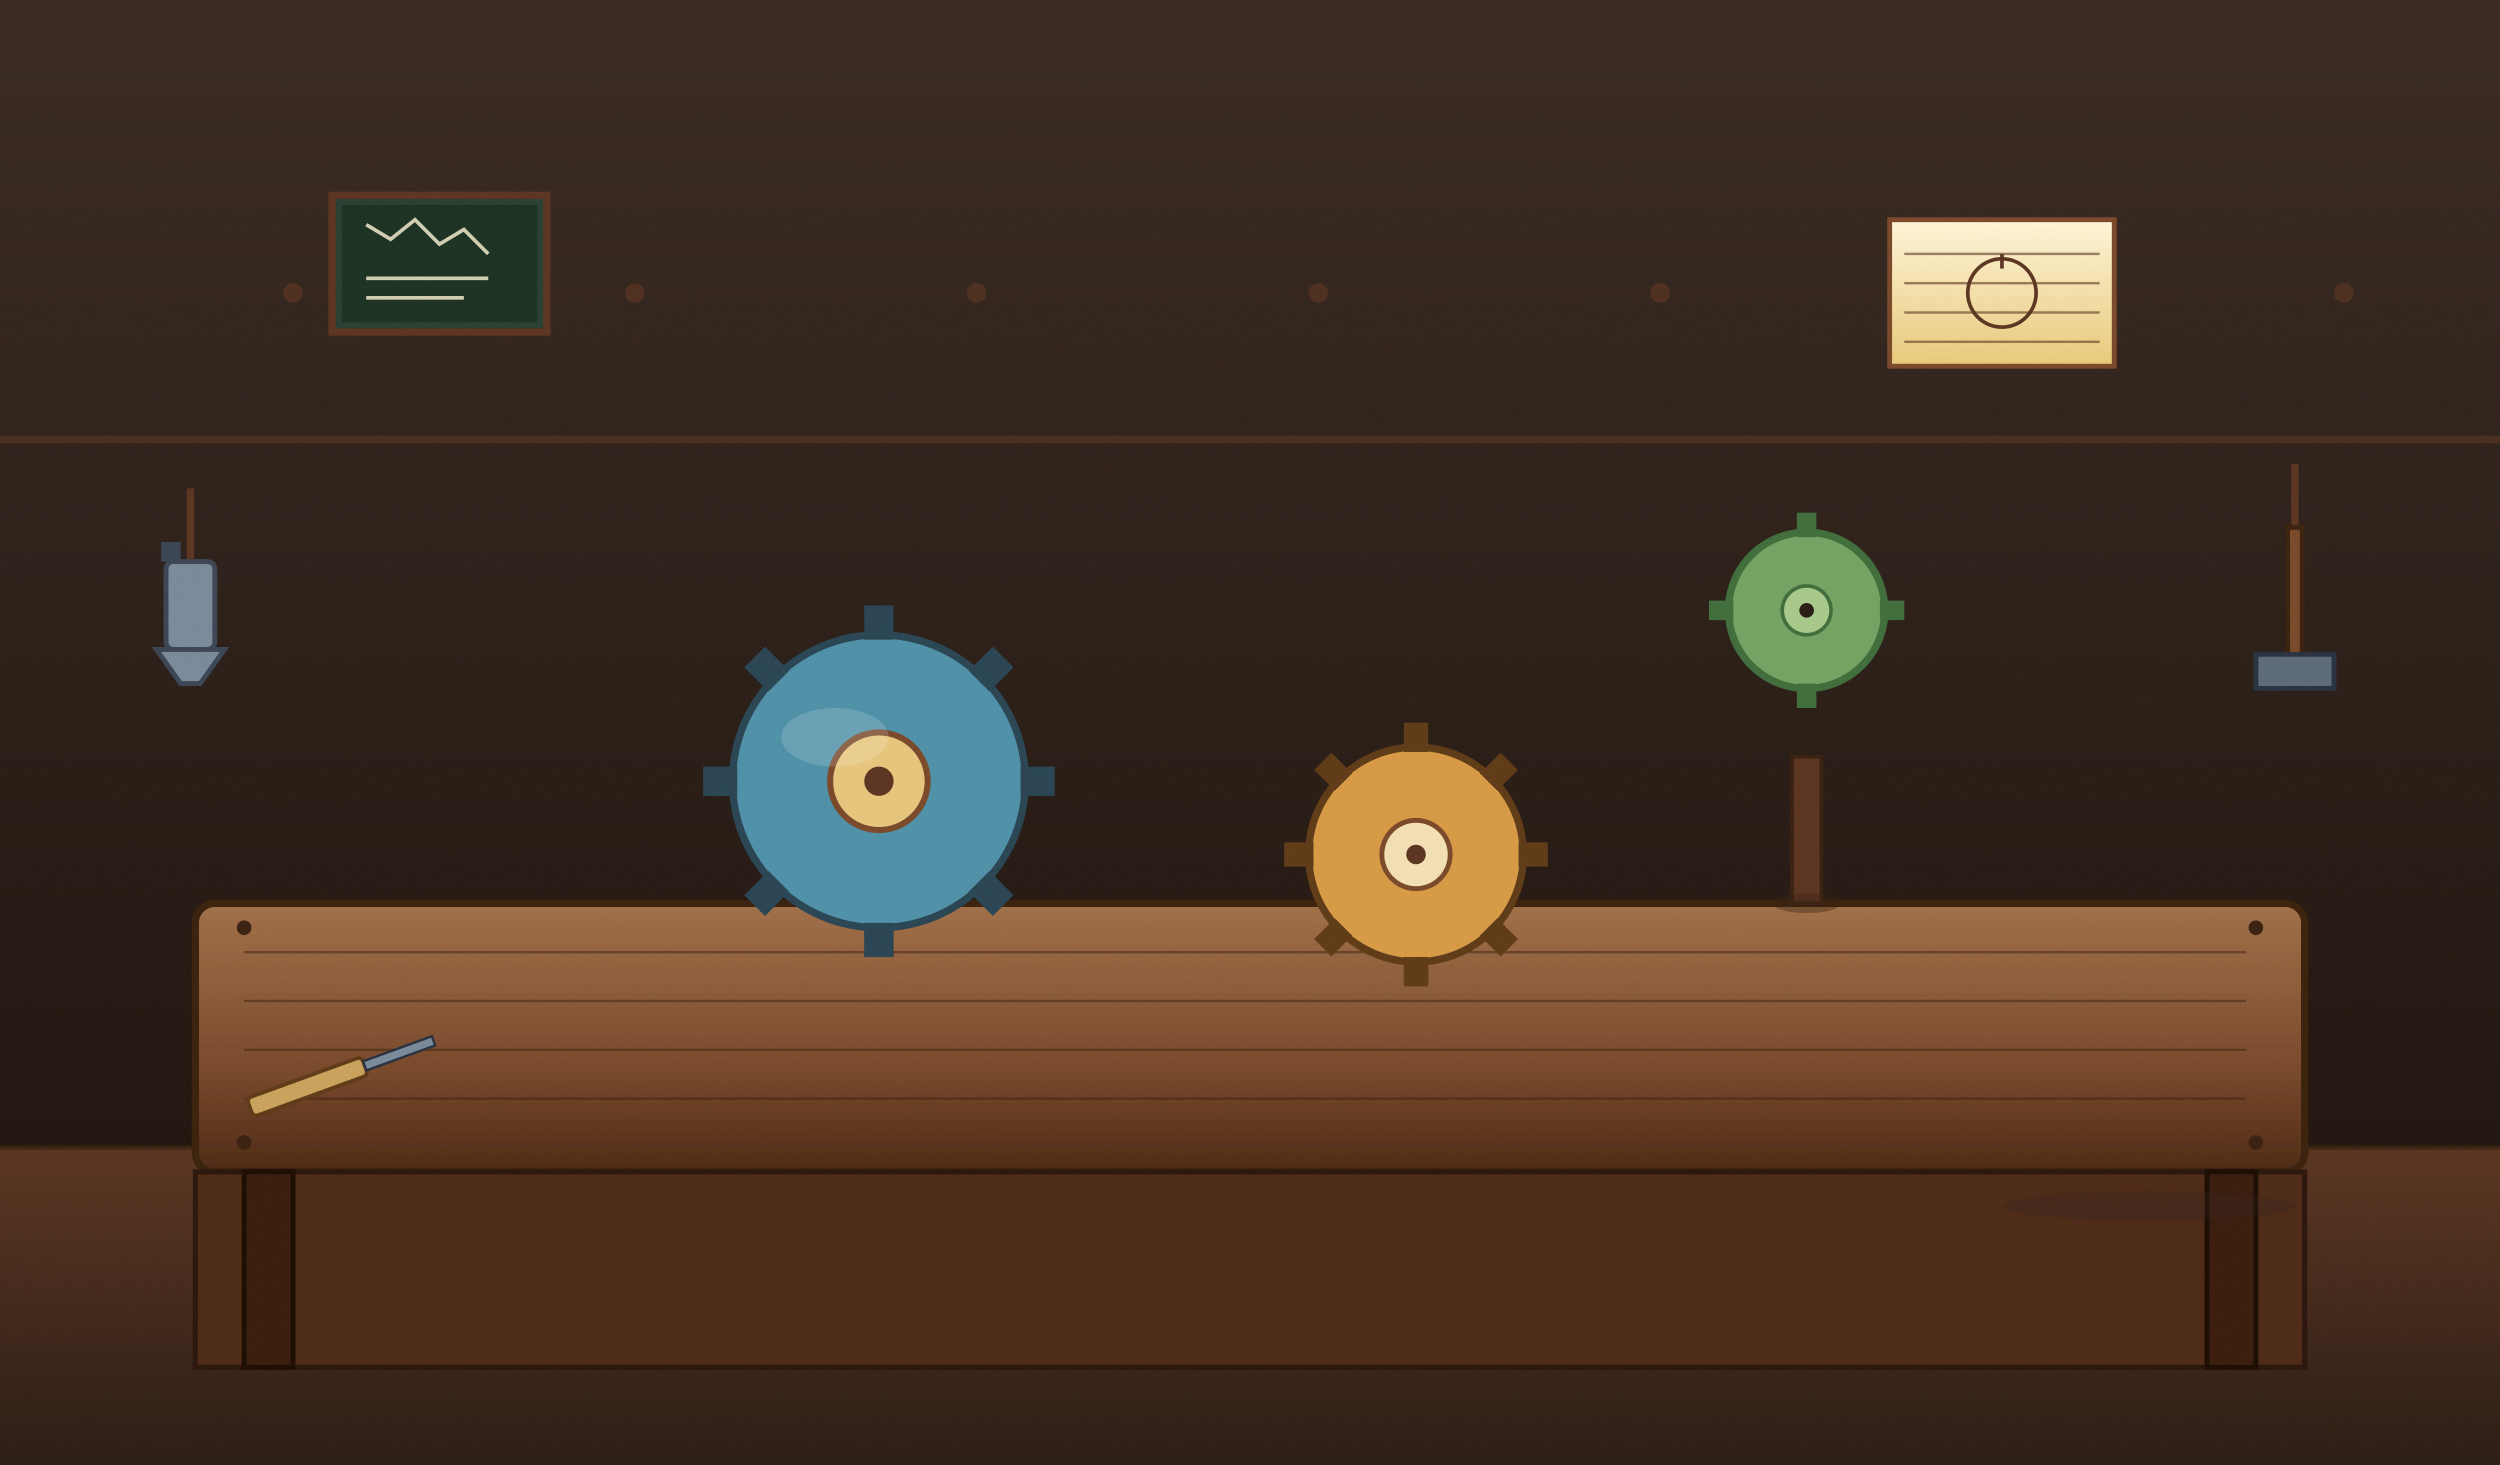
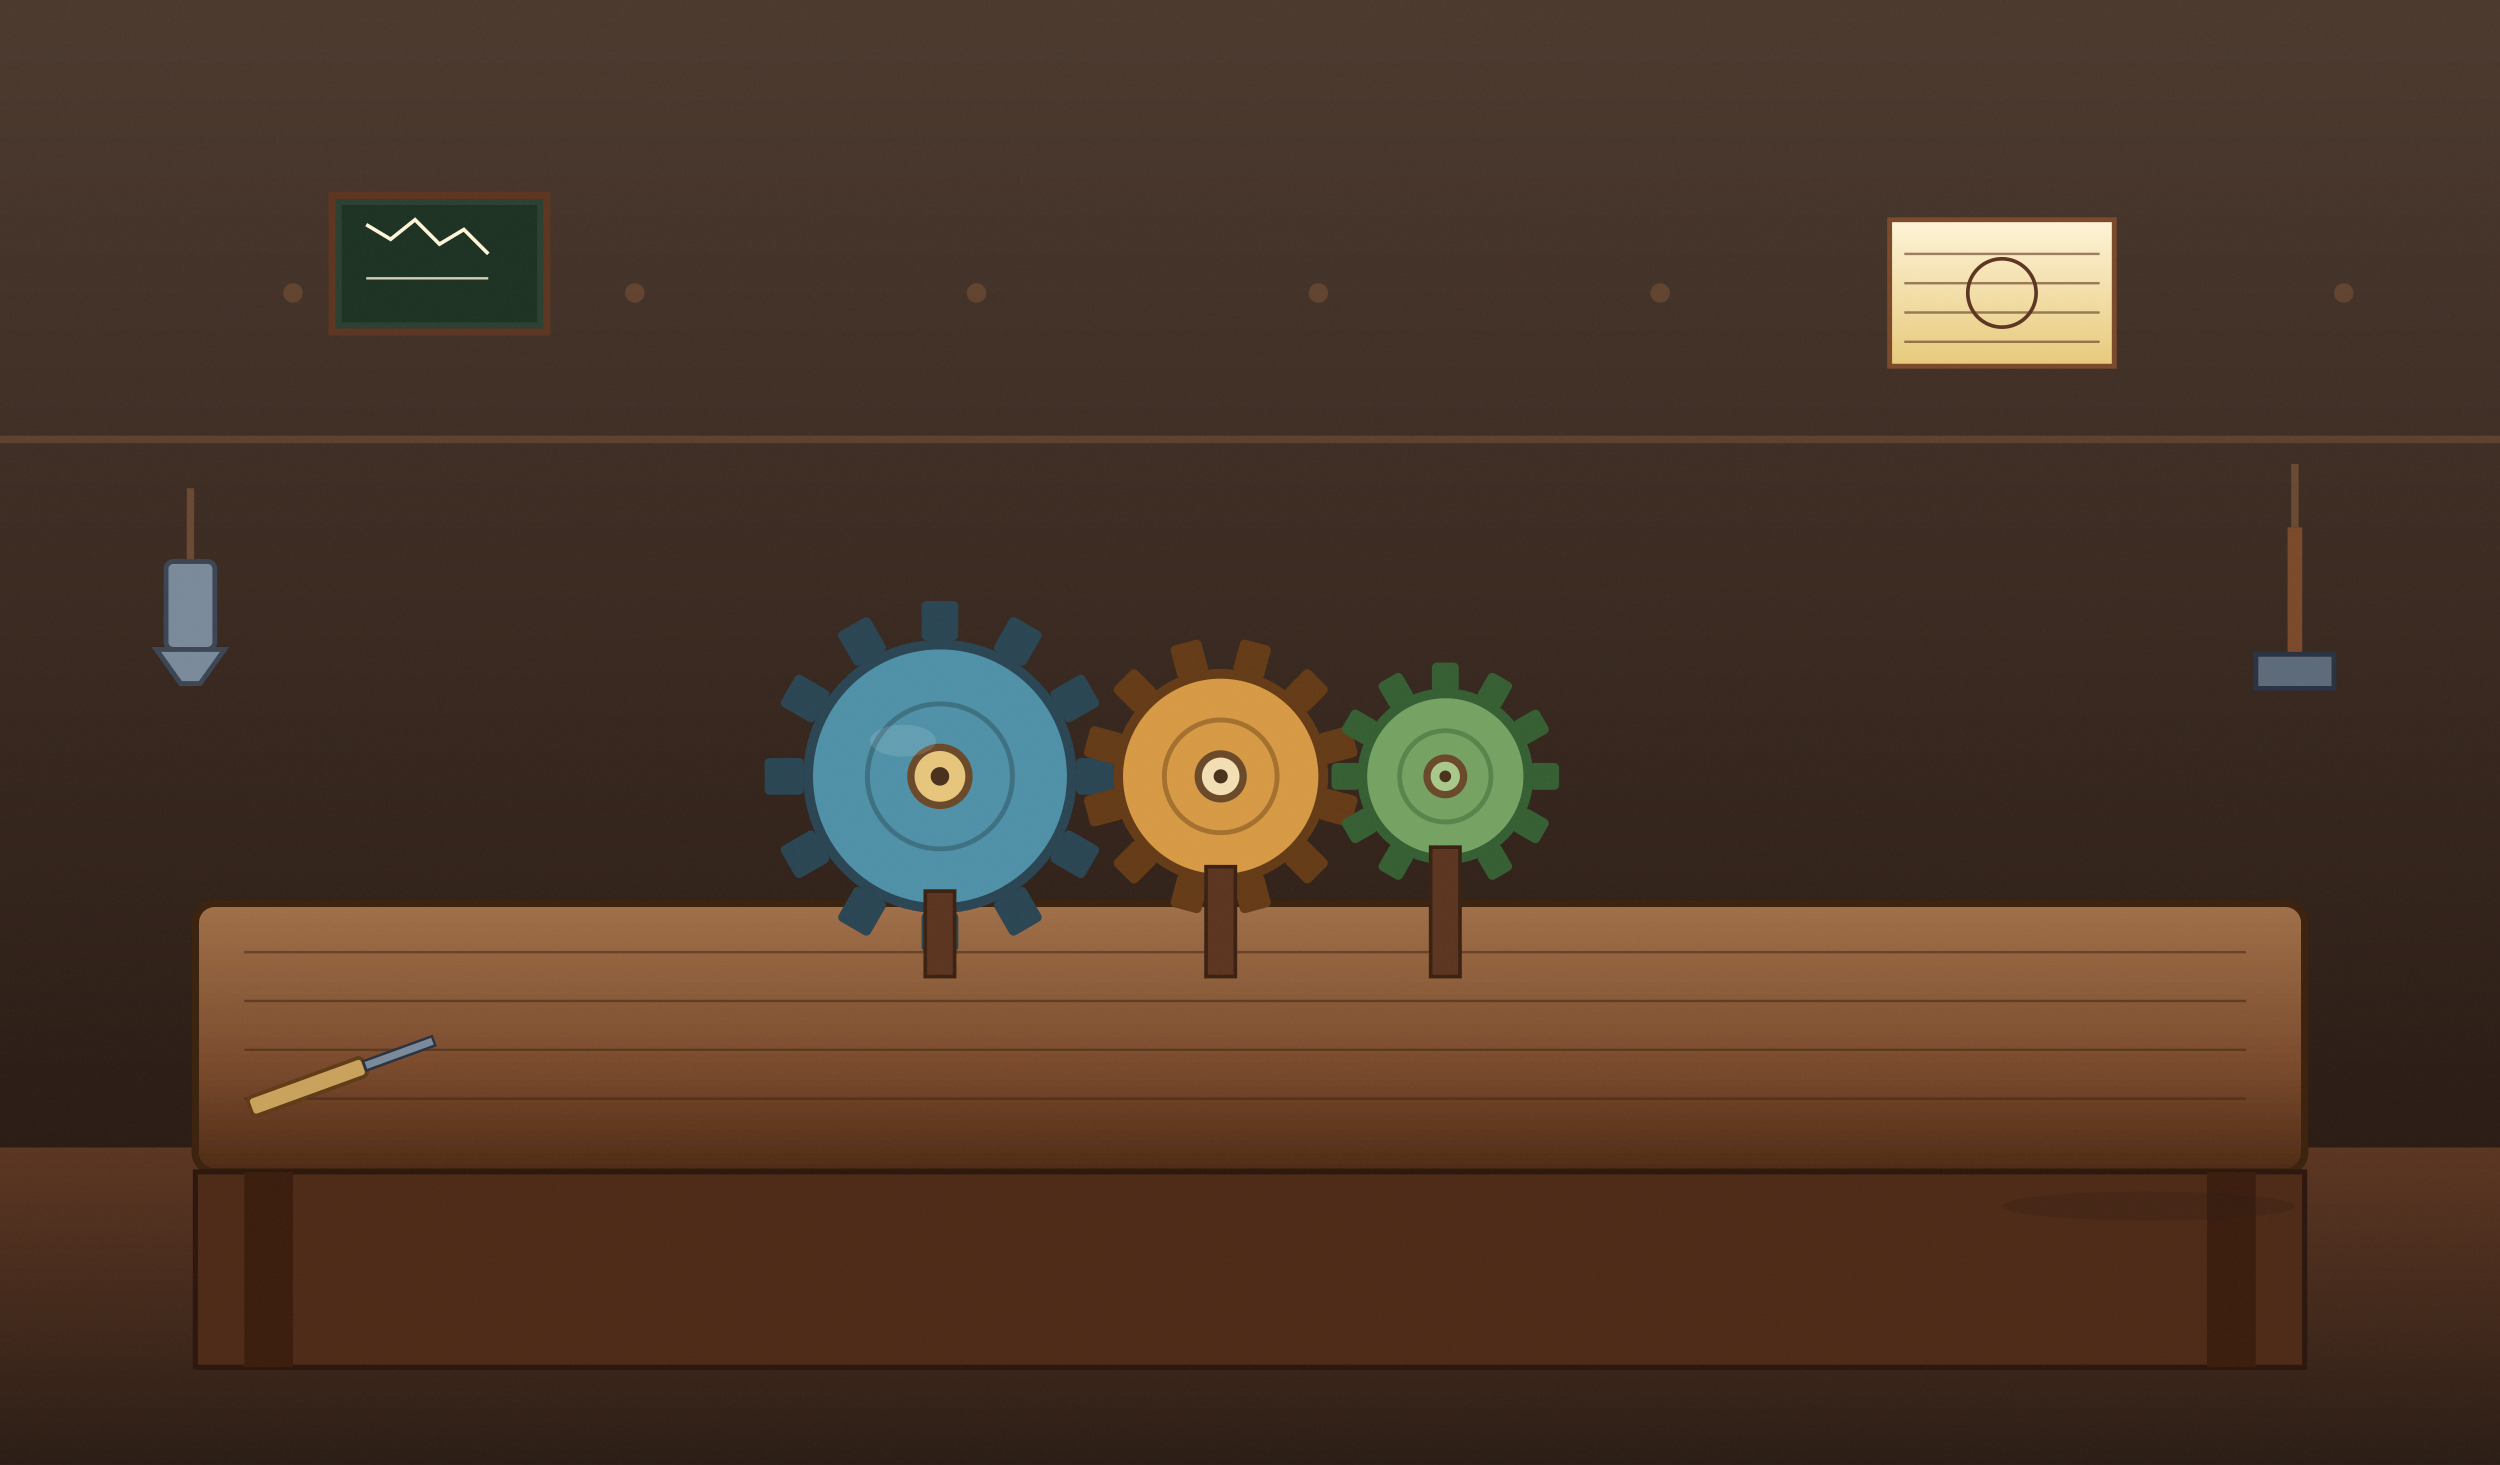
<svg xmlns="http://www.w3.org/2000/svg" width="1024" height="600" viewBox="0 0 1024 600">
  <defs>
    <filter id="softshadow" x="-20%" y="-20%" width="140%" height="160%">
-       <feGaussianBlur in="SourceAlpha" stdDeviation="6" />
-       <feOffset dy="8" />
+       <feGaussianBlur in="SourceAlpha" stdDeviation="5" />
+       <feOffset dy="6" />
      <feComponentTransfer>
-         <feFuncA type="linear" slope="0.32" />
+         <feFuncA type="linear" slope=".32" />
      </feComponentTransfer>
      <feComposite in2="SourceGraphic" operator="in" result="shadow" />
      <feMerge>
        <feMergeNode in="shadow" />
        <feMergeNode in="SourceGraphic" />
      </feMerge>
    </filter>
    <filter id="tightshadow" x="-10%" y="-10%" width="120%" height="140%">
      <feGaussianBlur in="SourceAlpha" stdDeviation="3" />
      <feOffset dy="3" />
      <feComponentTransfer>
-         <feFuncA type="linear" slope="0.4" />
+         <feFuncA type="linear" slope=".4" />
      </feComponentTransfer>
      <feComposite in2="SourceGraphic" operator="in" result="shadow" />
      <feMerge>
        <feMergeNode in="shadow" />
        <feMergeNode in="SourceGraphic" />
      </feMerge>
    </filter>
    <filter id="paperGrain">
-       <feTurbulence type="fractalNoise" baseFrequency="0.85" numOctaves="2" seed="17" />
+       <feTurbulence type="fractalNoise" baseFrequency=".85" numOctaves="2" seed="17" />
      <feColorMatrix type="saturate" values="0" />
      <feComponentTransfer>
-         <feFuncA type="table" tableValues="0 0.06" />
+         <feFuncA type="table" tableValues="0 .06" />
      </feComponentTransfer>
      <feComposite in2="SourceGraphic" operator="in" />
    </filter>
    <linearGradient id="benchTop" x1="0" y1="0" x2="0" y2="1">
      <stop offset="0" stop-color="#a07048" />
-       <stop offset="0.6" stop-color="#7a4a2c" />
+       <stop offset=".6" stop-color="#7a4a2c" />
      <stop offset="1" stop-color="#4e2a14" />
    </linearGradient>
    <linearGradient id="wall" x1="0" y1="0" x2="0" y2="1">
-       <stop offset="0" stop-color="#3a2b22" />
-       <stop offset="1" stop-color="#1a0f0a" />
+       <stop offset="0" stop-color="#4b392e" />
+       <stop offset="1" stop-color="#21130c" />
    </linearGradient>
    <linearGradient id="floor" x1="0" y1="0" x2="0" y2="1">
      <stop offset="0" stop-color="#5b3520" />
      <stop offset="1" stop-color="#2a1c14" />
    </linearGradient>
    <linearGradient id="paper" x1="0" y1="0" x2="0" y2="1">
      <stop offset="0" stop-color="#fff5d8" />
      <stop offset="1" stop-color="#e8c97a" />
    </linearGradient>
  </defs>
  <rect width="1024" height="600" fill="url(#wall)" />
-   <line x1="0" y1="180" x2="1024" y2="180" stroke="#5b3520" stroke-width="3" opacity="0.6" />
-   <g fill="#5b3520" opacity="0.7">
+   <line x1="0" y1="180" x2="1024" y2="180" stroke="#6b4932" stroke-width="3" opacity=".7" />
+   <g fill="#6b4932" opacity=".75">
    <circle cx="120" cy="120" r="4" />
    <circle cx="260" cy="120" r="4" />
    <circle cx="400" cy="120" r="4" />
    <circle cx="540" cy="120" r="4" />
    <circle cx="680" cy="120" r="4" />
    <circle cx="820" cy="120" r="4" />
    <circle cx="960" cy="120" r="4" />
  </g>
  <g transform="translate(78 230)" filter="url(#tightshadow)">
-     <line x1="0" y1="-30" x2="0" y2="0" stroke="#5b3520" stroke-width="3" />
+     <line x1="0" y1="-30" x2="0" y2="0" stroke="#6b4932" stroke-width="3" />
    <rect x="-10" y="0" width="20" height="36" rx="3" fill="#7a8a9a" stroke="#3a4452" stroke-width="2" />
-     <path d="M-12 0 L-12 -8 L-4 -8 L-4 0Z" fill="#3a4452" />
    <path d="M-14 36 L-4 50 L4 50 L14 36Z" fill="#7a8a9a" stroke="#3a4452" stroke-width="2" />
  </g>
  <g transform="translate(940 220)" filter="url(#tightshadow)">
-     <line x1="0" y1="-30" x2="0" y2="-4" stroke="#5b3520" stroke-width="3" />
-     <rect x="-3" y="-4" width="6" height="56" fill="#7a4a2c" stroke="#3a2110" stroke-width="2" />
+     <line x1="0" y1="-30" x2="0" y2="-4" stroke="#6b4932" stroke-width="3" />
+     <rect x="-3" y="-4" width="6" height="56" fill="#7a4a2c" />
    <rect x="-16" y="48" width="32" height="14" fill="#5b6a7a" stroke="#2a3340" stroke-width="2" />
  </g>
  <g transform="translate(820 90)" filter="url(#tightshadow)">
    <rect x="-46" y="0" width="92" height="60" fill="url(#paper)" stroke="#7a4a2c" stroke-width="2" />
-     <g stroke="#5b3520" stroke-width="1" fill="none" opacity="0.6">
+     <g stroke="#5b3520" stroke-width="1" opacity=".6">
      <line x1="-40" y1="14" x2="40" y2="14" />
      <line x1="-40" y1="26" x2="40" y2="26" />
      <line x1="-40" y1="38" x2="40" y2="38" />
      <line x1="-40" y1="50" x2="40" y2="50" />
    </g>
-     <g stroke="#5b3520" stroke-width="1.5" fill="none">
-       <circle cx="0" cy="30" r="14" />
-       <line x1="0" y1="20" x2="0" y2="14" />
-     </g>
+     <circle cx="0" cy="30" r="14" fill="none" stroke="#5b3520" stroke-width="1.5" />
  </g>
  <g transform="translate(180 80)" filter="url(#tightshadow)">
    <rect x="-44" y="0" width="88" height="56" fill="#2a4030" stroke="#5b3520" stroke-width="3" />
    <rect x="-40" y="4" width="80" height="48" fill="#1a3020" />
-     <g stroke="#fff5d8" stroke-width="1.5" fill="none" opacity="0.8">
-       <path d="M-30 12 L-20 18 L-10 10 L0 20 L10 14 L20 24" />
-       <line x1="-30" y1="34" x2="20" y2="34" />
-       <line x1="-30" y1="42" x2="10" y2="42" />
-     </g>
+     <path d="M-30 12 L-20 18 L-10 10 L0 20 L10 14 L20 24" fill="none" stroke="#fff5d8" stroke-width="1.5" />
+     <line x1="-30" y1="34" x2="20" y2="34" stroke="#fff5d8" opacity=".8" />
  </g>
  <path d="M0 470 H1024 V600 H0Z" fill="url(#floor)" />
-   <path d="M0 470 H1024" stroke="#3a2110" stroke-width="2" opacity="0.7" />
-   <ellipse cx="512" cy="478" rx="380" ry="10" fill="#0a0500" opacity="0.5" />
+   <ellipse cx="512" cy="478" rx="380" ry="10" fill="#0a0500" opacity=".5" />
  <g filter="url(#softshadow)">
    <rect x="80" y="370" width="864" height="110" rx="8" fill="url(#benchTop)" stroke="#3a2110" stroke-width="3" />
-     <g stroke="#3a2110" stroke-width="1" opacity="0.5">
+     <g stroke="#3a2110" stroke-width="1" opacity=".5">
      <line x1="100" y1="390" x2="920" y2="390" />
      <line x1="100" y1="410" x2="920" y2="410" />
      <line x1="100" y1="430" x2="920" y2="430" />
      <line x1="100" y1="450" x2="920" y2="450" />
    </g>
    <rect x="80" y="480" width="864" height="80" fill="#4e2a14" stroke="#2a1408" stroke-width="2" />
-     <rect x="100" y="480" width="20" height="80" fill="#3a1f0c" stroke="#1a0a04" stroke-width="2" />
-     <rect x="904" y="480" width="20" height="80" fill="#3a1f0c" stroke="#1a0a04" stroke-width="2" />
+     <rect x="100" y="480" width="20" height="80" fill="#3a1f0c" />
+     <rect x="904" y="480" width="20" height="80" fill="#3a1f0c" />
  </g>
-   <g transform="translate(360 320)" filter="url(#softshadow)">
+   <g transform="translate(385 318)" filter="url(#softshadow)">
    <g>
-       <circle r="60" fill="#4f91a8" stroke="#2a4452" stroke-width="3" />
-       <g fill="#2a4452">
-         <rect x="-6" y="-72" width="12" height="14" />
-         <rect x="-6" y="58" width="12" height="14" />
-         <rect x="-72" y="-6" width="14" height="12" />
-         <rect x="58" y="-6" width="14" height="12" />
+       <g fill="#294553">
+         <rect x="-7.5" y="-71.8" width="15" height="16" rx="2" />
+         <rect x="-7.5" y="-71.8" width="15" height="16" rx="2" transform="rotate(30)" />
+         <rect x="-7.5" y="-71.8" width="15" height="16" rx="2" transform="rotate(60)" />
+         <rect x="-7.5" y="-71.8" width="15" height="16" rx="2" transform="rotate(90)" />
+         <rect x="-7.5" y="-71.8" width="15" height="16" rx="2" transform="rotate(120)" />
+         <rect x="-7.5" y="-71.8" width="15" height="16" rx="2" transform="rotate(150)" />
+         <rect x="-7.5" y="-71.8" width="15" height="16" rx="2" transform="rotate(180)" />
+         <rect x="-7.5" y="-71.8" width="15" height="16" rx="2" transform="rotate(210)" />
+         <rect x="-7.5" y="-71.8" width="15" height="16" rx="2" transform="rotate(240)" />
+         <rect x="-7.5" y="-71.8" width="15" height="16" rx="2" transform="rotate(270)" />
+         <rect x="-7.5" y="-71.8" width="15" height="16" rx="2" transform="rotate(300)" />
+         <rect x="-7.5" y="-71.8" width="15" height="16" rx="2" transform="rotate(330)" />
      </g>
-       <g fill="#2a4452" transform="rotate(45)">
-         <rect x="-6" y="-72" width="12" height="14" />
-         <rect x="-6" y="58" width="12" height="14" />
-         <rect x="-72" y="-6" width="14" height="12" />
-         <rect x="58" y="-6" width="14" height="12" />
-       </g>
-       <circle r="20" fill="#e7c57c" stroke="#7a4a2c" stroke-width="2.5" />
-       <circle r="6" fill="#5b3520" />
-       <ellipse cx="-18" cy="-18" rx="22" ry="12" fill="#fff" opacity="0.15" />
+       <circle r="54" fill="#4f91a8" stroke="#294553" stroke-width="4" />
+       <circle r="29.7" fill="none" stroke="#294553" stroke-width="2" opacity=".45" />
+       <circle r="11.9" fill="#e7c57c" stroke="#6b4a2b" stroke-width="3" />
+       <circle r="3.8" fill="#49301f" />
+       <ellipse cx="-15.1" cy="-14.6" rx="13.5" ry="6.5" fill="#fff" opacity=".12" />
    </g>
  </g>
-   <g transform="translate(580 350)" filter="url(#softshadow)">
-     <g>
-       <circle r="44" fill="#d79a44" stroke="#5e3a14" stroke-width="3" />
-       <g fill="#5e3a14">
-         <rect x="-5" y="-54" width="10" height="12" />
-         <rect x="-5" y="42" width="10" height="12" />
-         <rect x="-54" y="-5" width="12" height="10" />
-         <rect x="42" y="-5" width="12" height="10" />
+   <g transform="translate(500 318)" filter="url(#softshadow)">
+     <g transform="rotate(15)">
+       <g fill="#653b14">
+         <rect x="-6.5" y="-56.7" width="13" height="14" rx="2" />
+         <rect x="-6.5" y="-56.7" width="13" height="14" rx="2" transform="rotate(30)" />
+         <rect x="-6.5" y="-56.7" width="13" height="14" rx="2" transform="rotate(60)" />
+         <rect x="-6.5" y="-56.7" width="13" height="14" rx="2" transform="rotate(90)" />
+         <rect x="-6.5" y="-56.7" width="13" height="14" rx="2" transform="rotate(120)" />
+         <rect x="-6.5" y="-56.7" width="13" height="14" rx="2" transform="rotate(150)" />
+         <rect x="-6.5" y="-56.7" width="13" height="14" rx="2" transform="rotate(180)" />
+         <rect x="-6.5" y="-56.7" width="13" height="14" rx="2" transform="rotate(210)" />
+         <rect x="-6.5" y="-56.7" width="13" height="14" rx="2" transform="rotate(240)" />
+         <rect x="-6.5" y="-56.7" width="13" height="14" rx="2" transform="rotate(270)" />
+         <rect x="-6.5" y="-56.7" width="13" height="14" rx="2" transform="rotate(300)" />
+         <rect x="-6.5" y="-56.7" width="13" height="14" rx="2" transform="rotate(330)" />
      </g>
-       <g fill="#5e3a14" transform="rotate(45)">
-         <rect x="-5" y="-54" width="10" height="12" />
-         <rect x="-5" y="42" width="10" height="12" />
-         <rect x="-54" y="-5" width="12" height="10" />
-         <rect x="42" y="-5" width="12" height="10" />
-       </g>
-       <circle r="14" fill="#f3dfb4" stroke="#7a4a2c" stroke-width="2" />
-       <circle r="4" fill="#5b3520" />
+       <circle r="42" fill="#d79a44" stroke="#653b14" stroke-width="4" />
+       <circle r="23.1" fill="none" stroke="#653b14" stroke-width="2" opacity=".45" />
+       <circle r="9.2" fill="#f3dfb4" stroke="#6b4a2b" stroke-width="3" />
+       <circle r="2.9" fill="#49301f" />
    </g>
  </g>
-   <g transform="translate(740 250)" filter="url(#softshadow)">
+   <g transform="translate(592 318)" filter="url(#softshadow)">
    <g>
-       <circle r="32" fill="#74a363" stroke="#3f6e3a" stroke-width="3" />
-       <g fill="#3f6e3a">
-         <rect x="-4" y="-40" width="8" height="10" />
-         <rect x="-4" y="30" width="8" height="10" />
-         <rect x="-40" y="-4" width="10" height="8" />
-         <rect x="30" y="-4" width="10" height="8" />
+       <g fill="#355f31">
+         <rect x="-5.5" y="-46.6" width="11" height="12" rx="2" />
+         <rect x="-5.5" y="-46.6" width="11" height="12" rx="2" transform="rotate(30)" />
+         <rect x="-5.5" y="-46.6" width="11" height="12" rx="2" transform="rotate(60)" />
+         <rect x="-5.5" y="-46.6" width="11" height="12" rx="2" transform="rotate(90)" />
+         <rect x="-5.5" y="-46.6" width="11" height="12" rx="2" transform="rotate(120)" />
+         <rect x="-5.5" y="-46.6" width="11" height="12" rx="2" transform="rotate(150)" />
+         <rect x="-5.5" y="-46.6" width="11" height="12" rx="2" transform="rotate(180)" />
+         <rect x="-5.5" y="-46.6" width="11" height="12" rx="2" transform="rotate(210)" />
+         <rect x="-5.5" y="-46.6" width="11" height="12" rx="2" transform="rotate(240)" />
+         <rect x="-5.5" y="-46.6" width="11" height="12" rx="2" transform="rotate(270)" />
+         <rect x="-5.5" y="-46.6" width="11" height="12" rx="2" transform="rotate(300)" />
+         <rect x="-5.5" y="-46.6" width="11" height="12" rx="2" transform="rotate(330)" />
      </g>
-       <circle r="10" fill="#a8c98a" stroke="#3f6e3a" stroke-width="1.5" />
-       <circle r="3" fill="#2a1c14" />
+       <circle r="34" fill="#74a363" stroke="#355f31" stroke-width="4" />
+       <circle r="18.7" fill="none" stroke="#355f31" stroke-width="2" opacity=".45" />
+       <circle r="7.5" fill="#a8c98a" stroke="#6b4a2b" stroke-width="3" />
+       <circle r="2.4" fill="#49301f" />
    </g>
  </g>
-   <g transform="translate(740 320)">
-     <rect x="-6" y="-10" width="12" height="60" fill="#5b3520" stroke="#3a2110" stroke-width="1.5" />
-     <ellipse cx="0" cy="50" rx="14" ry="4" fill="#3a2110" opacity="0.4" />
-   </g>
-   <g fill="#3a2110">
-     <circle cx="100" cy="380" r="3" />
-     <circle cx="924" cy="380" r="3" />
-     <circle cx="100" cy="468" r="3" />
-     <circle cx="924" cy="468" r="3" />
+   <g fill="#5b3520" stroke="#3a2110" stroke-width="1.5">
+     <rect x="379" y="365" width="12" height="35" />
+     <rect x="494" y="355" width="12" height="45" />
+     <rect x="586" y="347" width="12" height="53" />
  </g>
  <g transform="translate(140 440)" filter="url(#tightshadow)">
    <g transform="rotate(-20)">
      <rect x="-40" y="-4" width="50" height="8" rx="2" fill="#c9a25c" stroke="#5e3a14" stroke-width="1.5" />
-       <rect x="10" y="-2" width="30" height="4" fill="#7a8a9a" stroke="#2a3340" stroke-width="1" />
+       <rect x="10" y="-2" width="30" height="4" fill="#7a8a9a" stroke="#2a3340" />
    </g>
  </g>
-   <g transform="translate(880 430)" filter="url(#softshadow)">
-     <ellipse cx="0" cy="64" rx="60" ry="6" fill="#2a1c14" opacity="0.25" />
-   </g>
-   <rect width="1024" height="600" filter="url(#paperGrain)" opacity="0.45" pointer-events="none" />
+   <ellipse cx="880" cy="494" rx="60" ry="6" fill="#2a1c14" opacity=".25" />
+   <rect width="1024" height="600" filter="url(#paperGrain)" opacity=".45" pointer-events="none" />
</svg>
